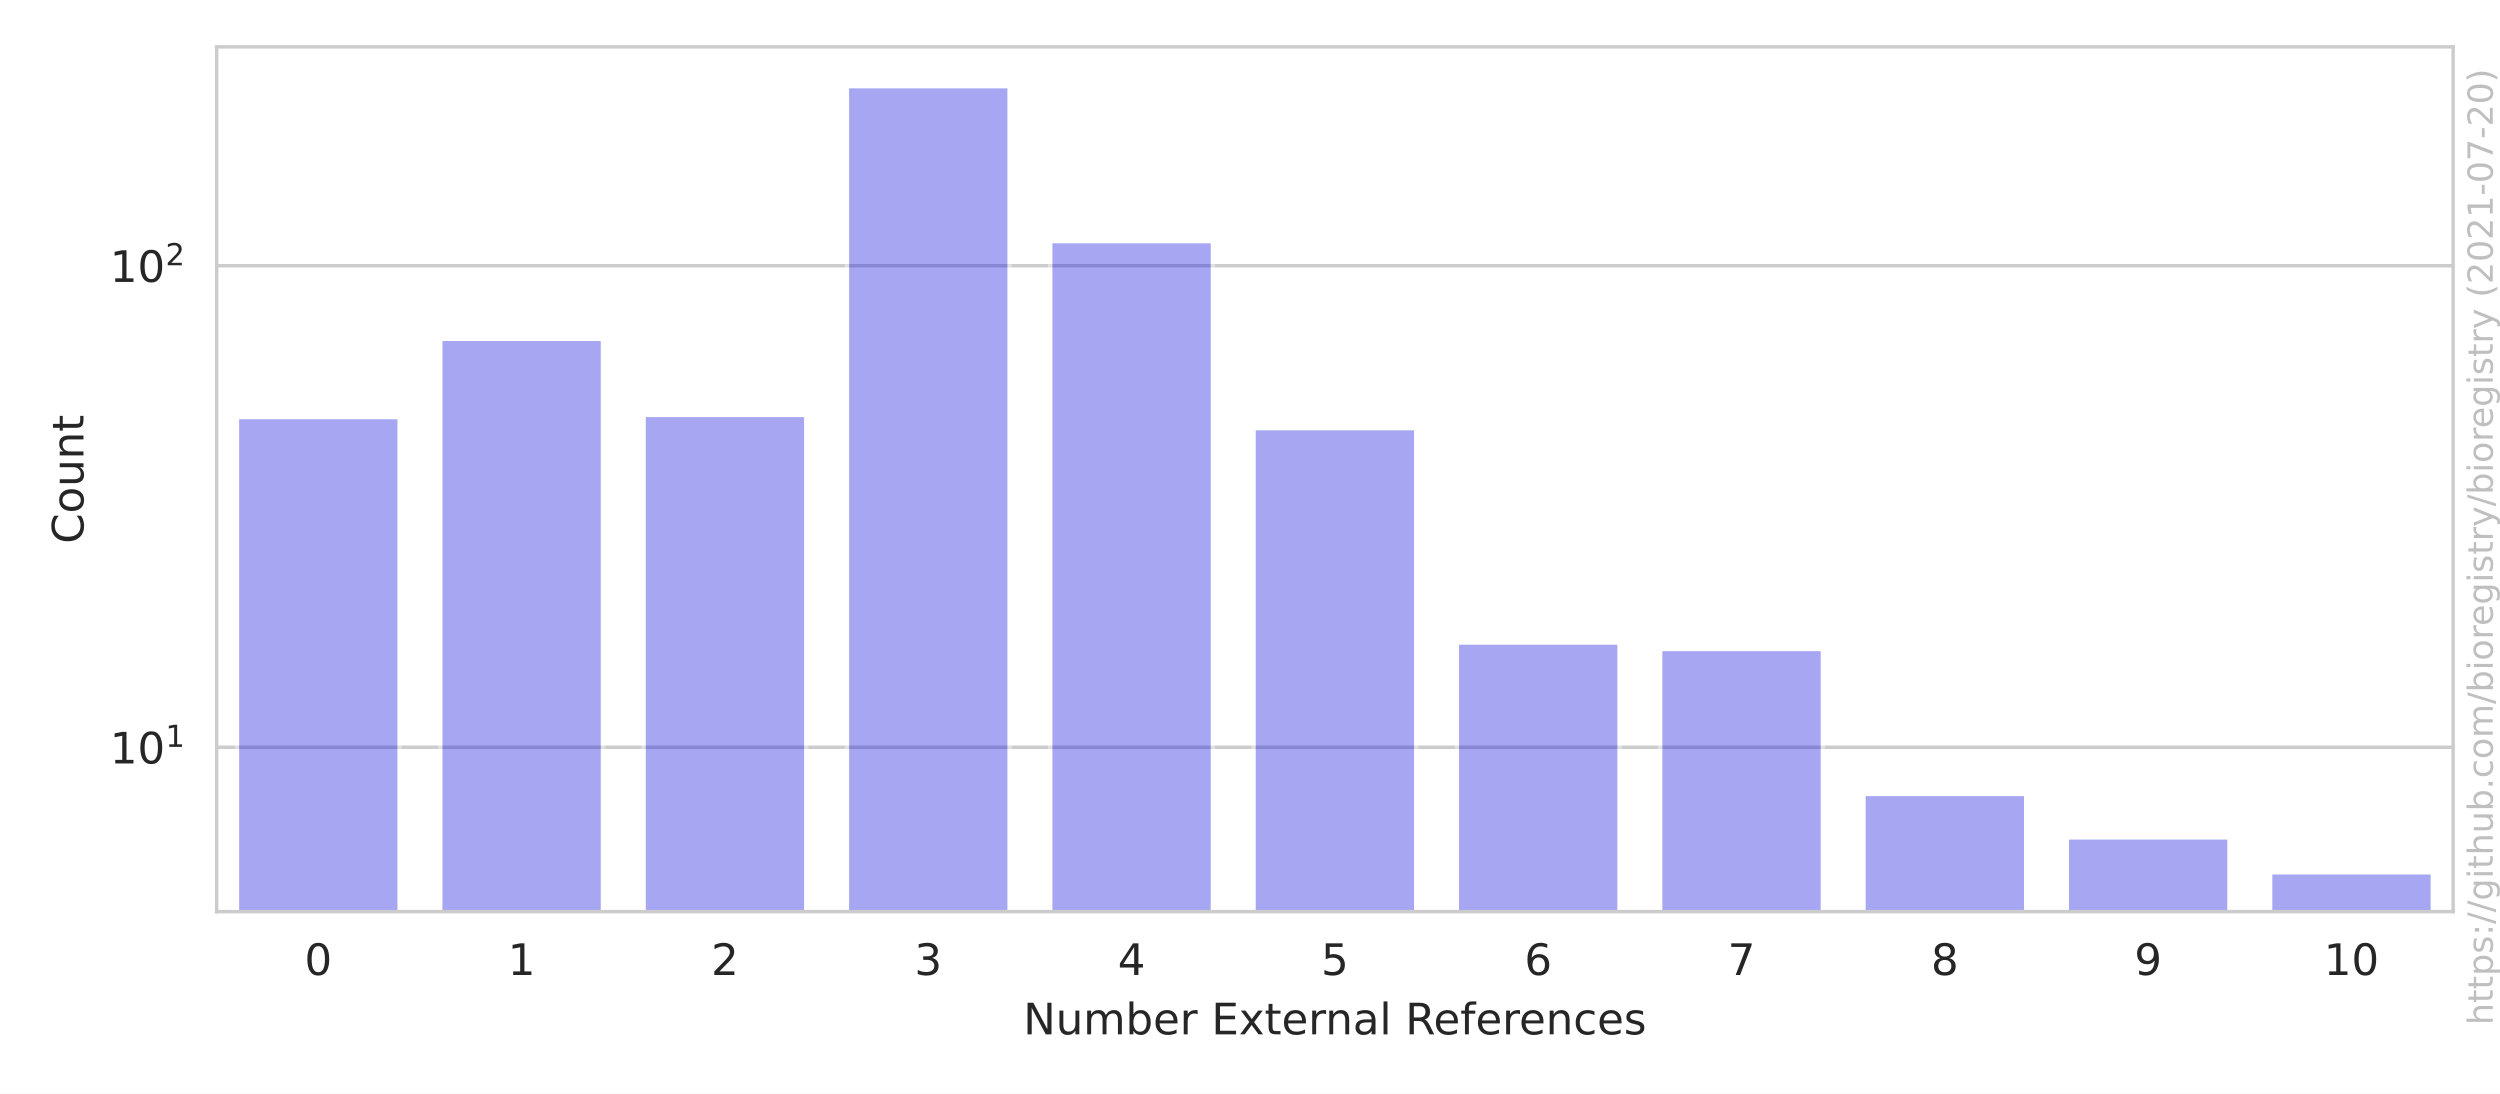
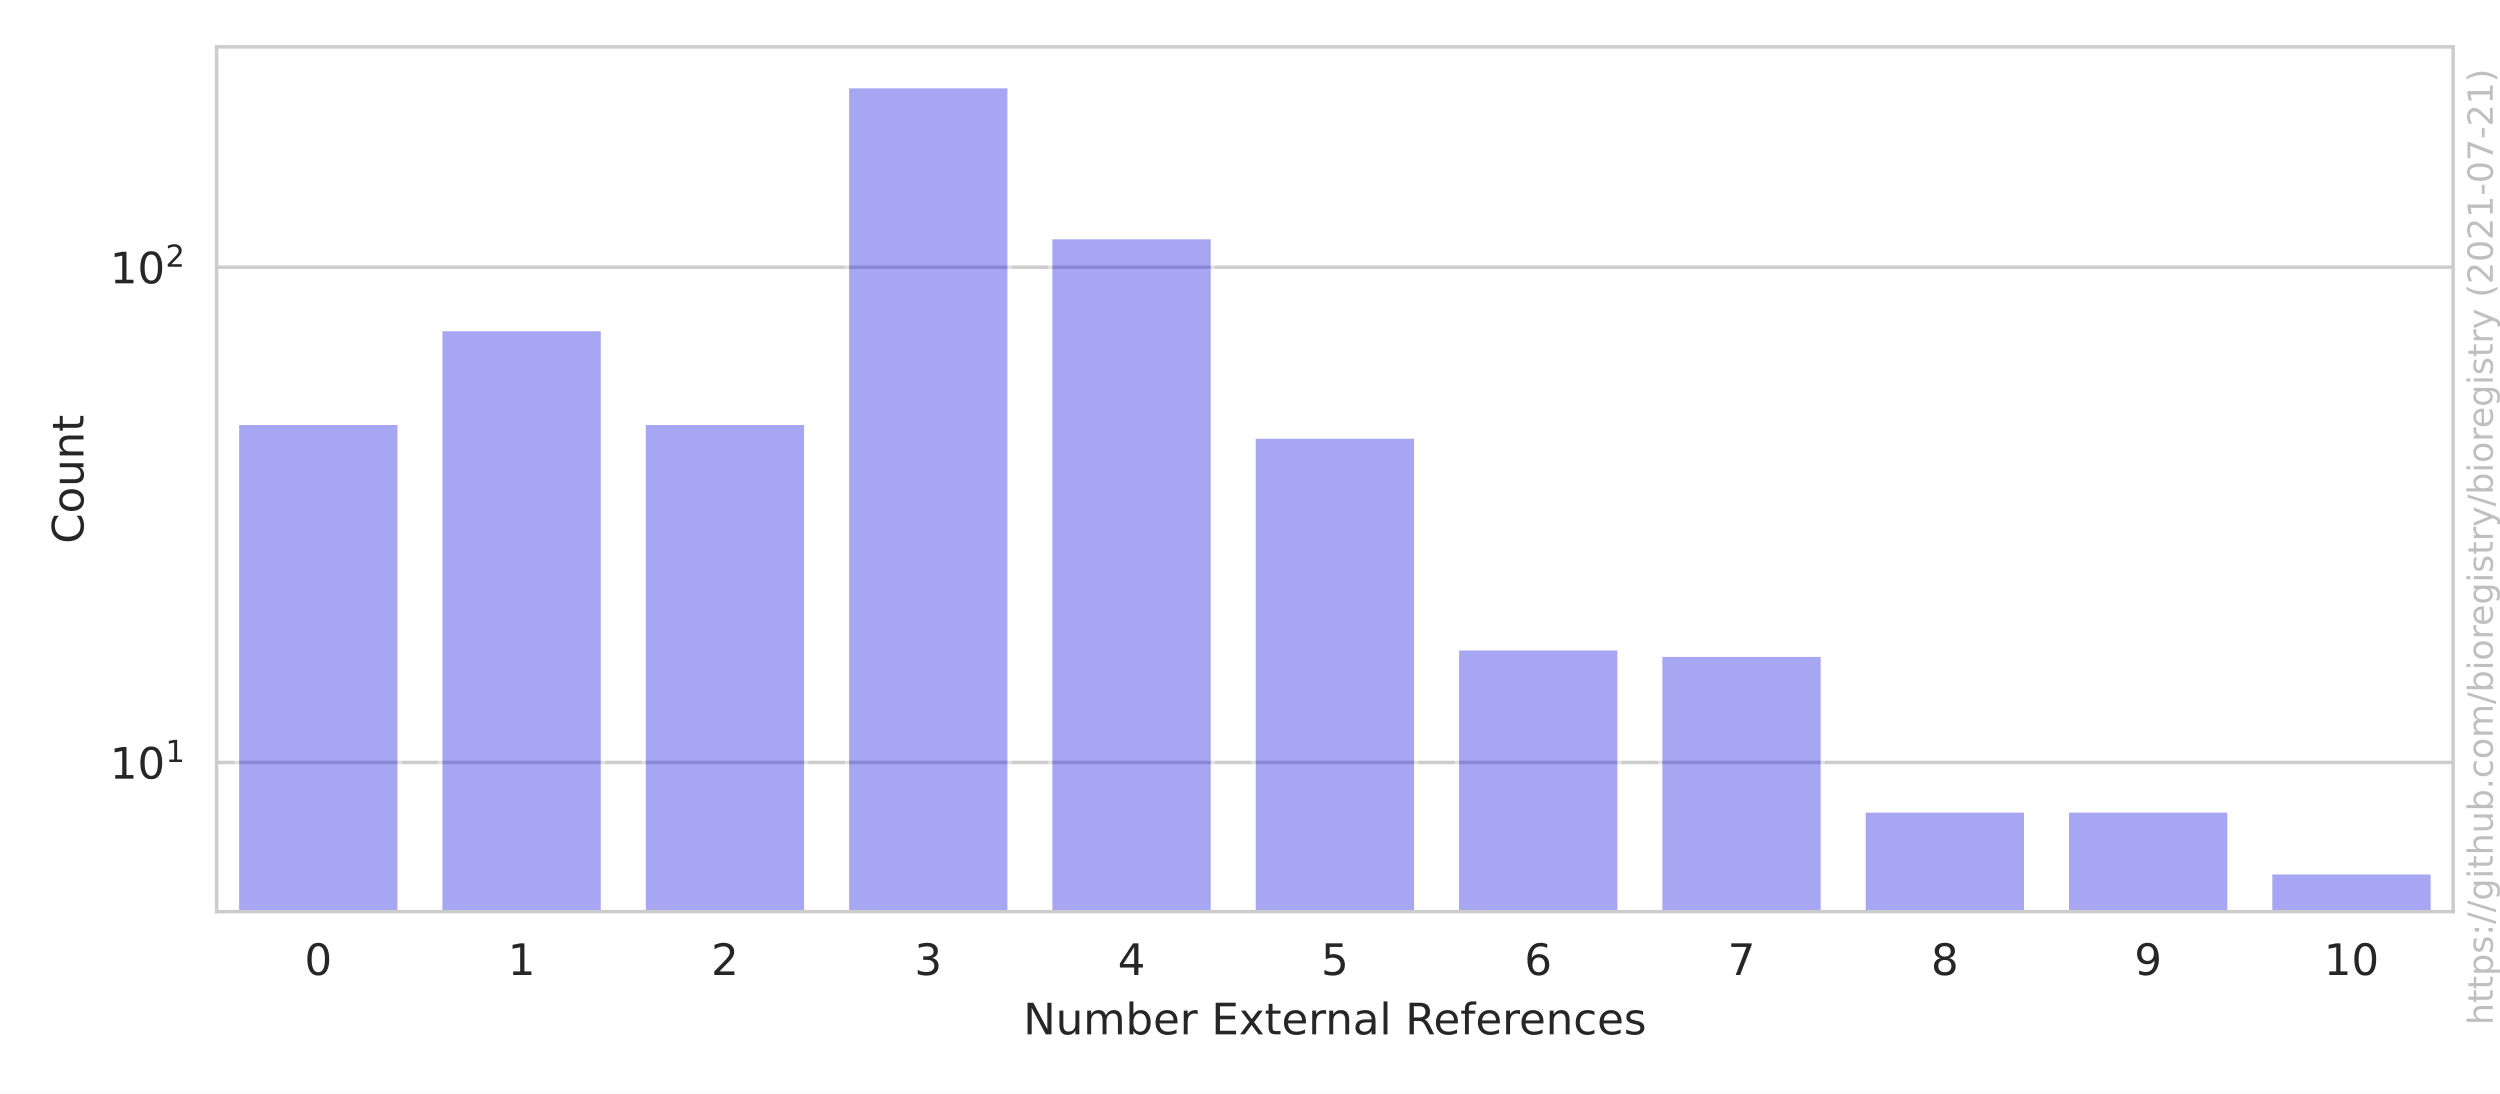
<svg xmlns="http://www.w3.org/2000/svg" xmlns:xlink="http://www.w3.org/1999/xlink" height="252pt" version="1.1" viewBox="0 0 576 252" width="576pt">
  <defs>
    <style type="text/css">*{stroke-linecap:butt;stroke-linejoin:round;}</style>
  </defs>
  <g id="figure_1">
    <g id="patch_1">
      <path d="M 0 252  L 576 252  L 576 0  L 0 0  z " style="fill:#ffffff;" />
    </g>
    <g id="axes_1">
      <g id="patch_2">
        <path d="M 49.913 210.04  L 565.2 210.04  L 565.2 10.8  L 49.913 10.8  z " style="fill:#ffffff;" />
      </g>
      <g id="matplotlib.axis_1">
        <g id="xtick_1">
          <g id="text_1">
            <g style="fill:#262626;" transform="translate(70.15359 224.6384)scale(0.1 -0.1)">
              <defs>
                <path d="M 2034 4250  Q 1547 4250 1301 3770  Q 1056 3291 1056 2328  Q 1056 1369 1301 889  Q 1547 409 2034 409  Q 2525 409 2770 889  Q 3016 1369 3016 2328  Q 3016 3291 2770 3770  Q 2525 4250 2034 4250  z M 2034 4750  Q 2819 4750 3233 4129  Q 3647 3509 3647 2328  Q 3647 1150 3233 529  Q 2819 -91 2034 -91  Q 1250 -91 836 529  Q 422 1150 422 2328  Q 422 3509 836 4129  Q 1250 4750 2034 4750  z " id="DejaVuSans-30" transform="scale(0.015625)" />
              </defs>
              <use xlink:href="#DejaVuSans-30" />
            </g>
          </g>
        </g>
        <g id="xtick_2">
          <g id="text_2">
            <g style="fill:#262626;" transform="translate(116.9979 224.6384)scale(0.1 -0.1)">
              <defs>
                <path d="M 794 531  L 1825 531  L 1825 4091  L 703 3866  L 703 4441  L 1819 4666  L 2450 4666  L 2450 531  L 3481 531  L 3481 0  L 794 0  L 794 531  z " id="DejaVuSans-31" transform="scale(0.015625)" />
              </defs>
              <use xlink:href="#DejaVuSans-31" />
            </g>
          </g>
        </g>
        <g id="xtick_3">
          <g id="text_3">
            <g style="fill:#262626;" transform="translate(163.8422 224.6384)scale(0.1 -0.1)">
              <defs>
                <path d="M 1228 531  L 3431 531  L 3431 0  L 469 0  L 469 531  Q 828 903 1448 1529  Q 2069 2156 2228 2338  Q 2531 2678 2651 2914  Q 2772 3150 2772 3378  Q 2772 3750 2511 3984  Q 2250 4219 1831 4219  Q 1534 4219 1204 4116  Q 875 4013 500 3803  L 500 4441  Q 881 4594 1212 4672  Q 1544 4750 1819 4750  Q 2544 4750 2975 4387  Q 3406 4025 3406 3419  Q 3406 3131 3298 2873  Q 3191 2616 2906 2266  Q 2828 2175 2409 1742  Q 1991 1309 1228 531  z " id="DejaVuSans-32" transform="scale(0.015625)" />
              </defs>
              <use xlink:href="#DejaVuSans-32" />
            </g>
          </g>
        </g>
        <g id="xtick_4">
          <g id="text_4">
            <g style="fill:#262626;" transform="translate(210.6865 224.6384)scale(0.1 -0.1)">
              <defs>
                <path d="M 2597 2516  Q 3050 2419 3304 2112  Q 3559 1806 3559 1356  Q 3559 666 3084 287  Q 2609 -91 1734 -91  Q 1441 -91 1130 -33  Q 819 25 488 141  L 488 750  Q 750 597 1062 519  Q 1375 441 1716 441  Q 2309 441 2620 675  Q 2931 909 2931 1356  Q 2931 1769 2642 2001  Q 2353 2234 1838 2234  L 1294 2234  L 1294 2753  L 1863 2753  Q 2328 2753 2575 2939  Q 2822 3125 2822 3475  Q 2822 3834 2567 4026  Q 2313 4219 1838 4219  Q 1578 4219 1281 4162  Q 984 4106 628 3988  L 628 4550  Q 988 4650 1302 4700  Q 1616 4750 1894 4750  Q 2613 4750 3031 4423  Q 3450 4097 3450 3541  Q 3450 3153 3228 2886  Q 3006 2619 2597 2516  z " id="DejaVuSans-33" transform="scale(0.015625)" />
              </defs>
              <use xlink:href="#DejaVuSans-33" />
            </g>
          </g>
        </g>
        <g id="xtick_5">
          <g id="text_5">
            <g style="fill:#262626;" transform="translate(257.5308 224.6384)scale(0.1 -0.1)">
              <defs>
                <path d="M 2419 4116  L 825 1625  L 2419 1625  L 2419 4116  z M 2253 4666  L 3047 4666  L 3047 1625  L 3713 1625  L 3713 1100  L 3047 1100  L 3047 0  L 2419 0  L 2419 1100  L 313 1100  L 313 1709  L 2253 4666  z " id="DejaVuSans-34" transform="scale(0.015625)" />
              </defs>
              <use xlink:href="#DejaVuSans-34" />
            </g>
          </g>
        </g>
        <g id="xtick_6">
          <g id="text_6">
            <g style="fill:#262626;" transform="translate(304.3751 224.6384)scale(0.1 -0.1)">
              <defs>
                <path d="M 691 4666  L 3169 4666  L 3169 4134  L 1269 4134  L 1269 2991  Q 1406 3038 1543 3061  Q 1681 3084 1819 3084  Q 2600 3084 3056 2656  Q 3513 2228 3513 1497  Q 3513 744 3044 326  Q 2575 -91 1722 -91  Q 1428 -91 1123 -41  Q 819 9 494 109  L 494 744  Q 775 591 1075 516  Q 1375 441 1709 441  Q 2250 441 2565 725  Q 2881 1009 2881 1497  Q 2881 1984 2565 2268  Q 2250 2553 1709 2553  Q 1456 2553 1204 2497  Q 953 2441 691 2322  L 691 4666  z " id="DejaVuSans-35" transform="scale(0.015625)" />
              </defs>
              <use xlink:href="#DejaVuSans-35" />
            </g>
          </g>
        </g>
        <g id="xtick_7">
          <g id="text_7">
            <g style="fill:#262626;" transform="translate(351.2194 224.6384)scale(0.1 -0.1)">
              <defs>
                <path d="M 2113 2584  Q 1688 2584 1439 2293  Q 1191 2003 1191 1497  Q 1191 994 1439 701  Q 1688 409 2113 409  Q 2538 409 2786 701  Q 3034 994 3034 1497  Q 3034 2003 2786 2293  Q 2538 2584 2113 2584  z M 3366 4563  L 3366 3988  Q 3128 4100 2886 4159  Q 2644 4219 2406 4219  Q 1781 4219 1451 3797  Q 1122 3375 1075 2522  Q 1259 2794 1537 2939  Q 1816 3084 2150 3084  Q 2853 3084 3261 2657  Q 3669 2231 3669 1497  Q 3669 778 3244 343  Q 2819 -91 2113 -91  Q 1303 -91 875 529  Q 447 1150 447 2328  Q 447 3434 972 4092  Q 1497 4750 2381 4750  Q 2619 4750 2861 4703  Q 3103 4656 3366 4563  z " id="DejaVuSans-36" transform="scale(0.015625)" />
              </defs>
              <use xlink:href="#DejaVuSans-36" />
            </g>
          </g>
        </g>
        <g id="xtick_8">
          <g id="text_8">
            <g style="fill:#262626;" transform="translate(398.0637 224.6384)scale(0.1 -0.1)">
              <defs>
                <path d="M 525 4666  L 3525 4666  L 3525 4397  L 1831 0  L 1172 0  L 2766 4134  L 525 4134  L 525 4666  z " id="DejaVuSans-37" transform="scale(0.015625)" />
              </defs>
              <use xlink:href="#DejaVuSans-37" />
            </g>
          </g>
        </g>
        <g id="xtick_9">
          <g id="text_9">
            <g style="fill:#262626;" transform="translate(444.908 224.6384)scale(0.1 -0.1)">
              <defs>
                <path d="M 2034 2216  Q 1584 2216 1326 1975  Q 1069 1734 1069 1313  Q 1069 891 1326 650  Q 1584 409 2034 409  Q 2484 409 2743 651  Q 3003 894 3003 1313  Q 3003 1734 2745 1975  Q 2488 2216 2034 2216  z M 1403 2484  Q 997 2584 770 2862  Q 544 3141 544 3541  Q 544 4100 942 4425  Q 1341 4750 2034 4750  Q 2731 4750 3128 4425  Q 3525 4100 3525 3541  Q 3525 3141 3298 2862  Q 3072 2584 2669 2484  Q 3125 2378 3379 2068  Q 3634 1759 3634 1313  Q 3634 634 3220 271  Q 2806 -91 2034 -91  Q 1263 -91 848 271  Q 434 634 434 1313  Q 434 1759 690 2068  Q 947 2378 1403 2484  z M 1172 3481  Q 1172 3119 1398 2916  Q 1625 2713 2034 2713  Q 2441 2713 2670 2916  Q 2900 3119 2900 3481  Q 2900 3844 2670 4047  Q 2441 4250 2034 4250  Q 1625 4250 1398 4047  Q 1172 3844 1172 3481  z " id="DejaVuSans-38" transform="scale(0.015625)" />
              </defs>
              <use xlink:href="#DejaVuSans-38" />
            </g>
          </g>
        </g>
        <g id="xtick_10">
          <g id="text_10">
            <g style="fill:#262626;" transform="translate(491.7523 224.6384)scale(0.1 -0.1)">
              <defs>
                <path d="M 703 97  L 703 672  Q 941 559 1184 500  Q 1428 441 1663 441  Q 2288 441 2617 861  Q 2947 1281 2994 2138  Q 2813 1869 2534 1725  Q 2256 1581 1919 1581  Q 1219 1581 811 2004  Q 403 2428 403 3163  Q 403 3881 828 4315  Q 1253 4750 1959 4750  Q 2769 4750 3195 4129  Q 3622 3509 3622 2328  Q 3622 1225 3098 567  Q 2575 -91 1691 -91  Q 1453 -91 1209 -44  Q 966 3 703 97  z M 1959 2075  Q 2384 2075 2632 2365  Q 2881 2656 2881 3163  Q 2881 3666 2632 3958  Q 2384 4250 1959 4250  Q 1534 4250 1286 3958  Q 1038 3666 1038 3163  Q 1038 2656 1286 2365  Q 1534 2075 1959 2075  z " id="DejaVuSans-39" transform="scale(0.015625)" />
              </defs>
              <use xlink:href="#DejaVuSans-39" />
            </g>
          </g>
        </g>
        <g id="xtick_11">
          <g id="text_11">
            <g style="fill:#262626;" transform="translate(535.4153 224.6384)scale(0.1 -0.1)">
              <use xlink:href="#DejaVuSans-31" />
              <use x="63.623" xlink:href="#DejaVuSans-30" />
            </g>
          </g>
        </g>
        <g id="text_12">
          <g style="fill:#262626;" transform="translate(235.7657 238.3166)scale(0.1 -0.1)">
            <defs>
              <path d="M 628 4666  L 1478 4666  L 3547 763  L 3547 4666  L 4159 4666  L 4159 0  L 3309 0  L 1241 3903  L 1241 0  L 628 0  L 628 4666  z " id="DejaVuSans-4e" transform="scale(0.015625)" />
              <path d="M 544 1381  L 544 3500  L 1119 3500  L 1119 1403  Q 1119 906 1312 657  Q 1506 409 1894 409  Q 2359 409 2629 706  Q 2900 1003 2900 1516  L 2900 3500  L 3475 3500  L 3475 0  L 2900 0  L 2900 538  Q 2691 219 2414 64  Q 2138 -91 1772 -91  Q 1169 -91 856 284  Q 544 659 544 1381  z M 1991 3584  L 1991 3584  z " id="DejaVuSans-75" transform="scale(0.015625)" />
              <path d="M 3328 2828  Q 3544 3216 3844 3400  Q 4144 3584 4550 3584  Q 5097 3584 5394 3201  Q 5691 2819 5691 2113  L 5691 0  L 5113 0  L 5113 2094  Q 5113 2597 4934 2840  Q 4756 3084 4391 3084  Q 3944 3084 3684 2787  Q 3425 2491 3425 1978  L 3425 0  L 2847 0  L 2847 2094  Q 2847 2600 2669 2842  Q 2491 3084 2119 3084  Q 1678 3084 1418 2786  Q 1159 2488 1159 1978  L 1159 0  L 581 0  L 581 3500  L 1159 3500  L 1159 2956  Q 1356 3278 1631 3431  Q 1906 3584 2284 3584  Q 2666 3584 2933 3390  Q 3200 3197 3328 2828  z " id="DejaVuSans-6d" transform="scale(0.015625)" />
              <path d="M 3116 1747  Q 3116 2381 2855 2742  Q 2594 3103 2138 3103  Q 1681 3103 1420 2742  Q 1159 2381 1159 1747  Q 1159 1113 1420 752  Q 1681 391 2138 391  Q 2594 391 2855 752  Q 3116 1113 3116 1747  z M 1159 2969  Q 1341 3281 1617 3432  Q 1894 3584 2278 3584  Q 2916 3584 3314 3078  Q 3713 2572 3713 1747  Q 3713 922 3314 415  Q 2916 -91 2278 -91  Q 1894 -91 1617 61  Q 1341 213 1159 525  L 1159 0  L 581 0  L 581 4863  L 1159 4863  L 1159 2969  z " id="DejaVuSans-62" transform="scale(0.015625)" />
              <path d="M 3597 1894  L 3597 1613  L 953 1613  Q 991 1019 1311 708  Q 1631 397 2203 397  Q 2534 397 2845 478  Q 3156 559 3463 722  L 3463 178  Q 3153 47 2828 -22  Q 2503 -91 2169 -91  Q 1331 -91 842 396  Q 353 884 353 1716  Q 353 2575 817 3079  Q 1281 3584 2069 3584  Q 2775 3584 3186 3129  Q 3597 2675 3597 1894  z M 3022 2063  Q 3016 2534 2758 2815  Q 2500 3097 2075 3097  Q 1594 3097 1305 2825  Q 1016 2553 972 2059  L 3022 2063  z " id="DejaVuSans-65" transform="scale(0.015625)" />
              <path d="M 2631 2963  Q 2534 3019 2420 3045  Q 2306 3072 2169 3072  Q 1681 3072 1420 2755  Q 1159 2438 1159 1844  L 1159 0  L 581 0  L 581 3500  L 1159 3500  L 1159 2956  Q 1341 3275 1631 3429  Q 1922 3584 2338 3584  Q 2397 3584 2469 3576  Q 2541 3569 2628 3553  L 2631 2963  z " id="DejaVuSans-72" transform="scale(0.015625)" />
              <path id="DejaVuSans-20" transform="scale(0.015625)" />
              <path d="M 628 4666  L 3578 4666  L 3578 4134  L 1259 4134  L 1259 2753  L 3481 2753  L 3481 2222  L 1259 2222  L 1259 531  L 3634 531  L 3634 0  L 628 0  L 628 4666  z " id="DejaVuSans-45" transform="scale(0.015625)" />
              <path d="M 3513 3500  L 2247 1797  L 3578 0  L 2900 0  L 1881 1375  L 863 0  L 184 0  L 1544 1831  L 300 3500  L 978 3500  L 1906 2253  L 2834 3500  L 3513 3500  z " id="DejaVuSans-78" transform="scale(0.015625)" />
              <path d="M 1172 4494  L 1172 3500  L 2356 3500  L 2356 3053  L 1172 3053  L 1172 1153  Q 1172 725 1289 603  Q 1406 481 1766 481  L 2356 481  L 2356 0  L 1766 0  Q 1100 0 847 248  Q 594 497 594 1153  L 594 3053  L 172 3053  L 172 3500  L 594 3500  L 594 4494  L 1172 4494  z " id="DejaVuSans-74" transform="scale(0.015625)" />
              <path d="M 3513 2113  L 3513 0  L 2938 0  L 2938 2094  Q 2938 2591 2744 2837  Q 2550 3084 2163 3084  Q 1697 3084 1428 2787  Q 1159 2491 1159 1978  L 1159 0  L 581 0  L 581 3500  L 1159 3500  L 1159 2956  Q 1366 3272 1645 3428  Q 1925 3584 2291 3584  Q 2894 3584 3203 3211  Q 3513 2838 3513 2113  z " id="DejaVuSans-6e" transform="scale(0.015625)" />
              <path d="M 2194 1759  Q 1497 1759 1228 1600  Q 959 1441 959 1056  Q 959 750 1161 570  Q 1363 391 1709 391  Q 2188 391 2477 730  Q 2766 1069 2766 1631  L 2766 1759  L 2194 1759  z M 3341 1997  L 3341 0  L 2766 0  L 2766 531  Q 2569 213 2275 61  Q 1981 -91 1556 -91  Q 1019 -91 701 211  Q 384 513 384 1019  Q 384 1609 779 1909  Q 1175 2209 1959 2209  L 2766 2209  L 2766 2266  Q 2766 2663 2505 2880  Q 2244 3097 1772 3097  Q 1472 3097 1187 3025  Q 903 2953 641 2809  L 641 3341  Q 956 3463 1253 3523  Q 1550 3584 1831 3584  Q 2591 3584 2966 3190  Q 3341 2797 3341 1997  z " id="DejaVuSans-61" transform="scale(0.015625)" />
              <path d="M 603 4863  L 1178 4863  L 1178 0  L 603 0  L 603 4863  z " id="DejaVuSans-6c" transform="scale(0.015625)" />
              <path d="M 2841 2188  Q 3044 2119 3236 1894  Q 3428 1669 3622 1275  L 4263 0  L 3584 0  L 2988 1197  Q 2756 1666 2539 1819  Q 2322 1972 1947 1972  L 1259 1972  L 1259 0  L 628 0  L 628 4666  L 2053 4666  Q 2853 4666 3247 4331  Q 3641 3997 3641 3322  Q 3641 2881 3436 2590  Q 3231 2300 2841 2188  z M 1259 4147  L 1259 2491  L 2053 2491  Q 2509 2491 2742 2702  Q 2975 2913 2975 3322  Q 2975 3731 2742 3939  Q 2509 4147 2053 4147  L 1259 4147  z " id="DejaVuSans-52" transform="scale(0.015625)" />
              <path d="M 2375 4863  L 2375 4384  L 1825 4384  Q 1516 4384 1395 4259  Q 1275 4134 1275 3809  L 1275 3500  L 2222 3500  L 2222 3053  L 1275 3053  L 1275 0  L 697 0  L 697 3053  L 147 3053  L 147 3500  L 697 3500  L 697 3744  Q 697 4328 969 4595  Q 1241 4863 1831 4863  L 2375 4863  z " id="DejaVuSans-66" transform="scale(0.015625)" />
              <path d="M 3122 3366  L 3122 2828  Q 2878 2963 2633 3030  Q 2388 3097 2138 3097  Q 1578 3097 1268 2742  Q 959 2388 959 1747  Q 959 1106 1268 751  Q 1578 397 2138 397  Q 2388 397 2633 464  Q 2878 531 3122 666  L 3122 134  Q 2881 22 2623 -34  Q 2366 -91 2075 -91  Q 1284 -91 818 406  Q 353 903 353 1747  Q 353 2603 823 3093  Q 1294 3584 2113 3584  Q 2378 3584 2631 3529  Q 2884 3475 3122 3366  z " id="DejaVuSans-63" transform="scale(0.015625)" />
              <path d="M 2834 3397  L 2834 2853  Q 2591 2978 2328 3040  Q 2066 3103 1784 3103  Q 1356 3103 1142 2972  Q 928 2841 928 2578  Q 928 2378 1081 2264  Q 1234 2150 1697 2047  L 1894 2003  Q 2506 1872 2764 1633  Q 3022 1394 3022 966  Q 3022 478 2636 193  Q 2250 -91 1575 -91  Q 1294 -91 989 -36  Q 684 19 347 128  L 347 722  Q 666 556 975 473  Q 1284 391 1588 391  Q 1994 391 2212 530  Q 2431 669 2431 922  Q 2431 1156 2273 1281  Q 2116 1406 1581 1522  L 1381 1569  Q 847 1681 609 1914  Q 372 2147 372 2553  Q 372 3047 722 3315  Q 1072 3584 1716 3584  Q 2034 3584 2315 3537  Q 2597 3491 2834 3397  z " id="DejaVuSans-73" transform="scale(0.015625)" />
            </defs>
            <use xlink:href="#DejaVuSans-4e" />
            <use x="74.805" xlink:href="#DejaVuSans-75" />
            <use x="138.184" xlink:href="#DejaVuSans-6d" />
            <use x="235.596" xlink:href="#DejaVuSans-62" />
            <use x="299.072" xlink:href="#DejaVuSans-65" />
            <use x="360.596" xlink:href="#DejaVuSans-72" />
            <use x="401.709" xlink:href="#DejaVuSans-20" />
            <use x="433.496" xlink:href="#DejaVuSans-45" />
            <use x="496.68" xlink:href="#DejaVuSans-78" />
            <use x="555.859" xlink:href="#DejaVuSans-74" />
            <use x="595.068" xlink:href="#DejaVuSans-65" />
            <use x="656.592" xlink:href="#DejaVuSans-72" />
            <use x="695.955" xlink:href="#DejaVuSans-6e" />
            <use x="759.334" xlink:href="#DejaVuSans-61" />
            <use x="820.613" xlink:href="#DejaVuSans-6c" />
            <use x="848.396" xlink:href="#DejaVuSans-20" />
            <use x="880.184" xlink:href="#DejaVuSans-52" />
            <use x="945.166" xlink:href="#DejaVuSans-65" />
            <use x="1006.689" xlink:href="#DejaVuSans-66" />
            <use x="1041.895" xlink:href="#DejaVuSans-65" />
            <use x="1103.418" xlink:href="#DejaVuSans-72" />
            <use x="1142.281" xlink:href="#DejaVuSans-65" />
            <use x="1203.805" xlink:href="#DejaVuSans-6e" />
            <use x="1267.184" xlink:href="#DejaVuSans-63" />
            <use x="1322.164" xlink:href="#DejaVuSans-65" />
            <use x="1383.688" xlink:href="#DejaVuSans-73" />
          </g>
        </g>
      </g>
      <g id="matplotlib.axis_2">
        <g id="ytick_1">
          <g id="line2d_1">
-             <path clip-path="url(#p1737fb0132)" d="M 49.913 172.178  L 565.2 172.178  " style="fill:none;stroke:#cccccc;stroke-linecap:round;stroke-width:0.8;" />
+             <path clip-path="url(#p1737fb0132)" d="M 49.913 175.669  L 565.2 175.669  " style="fill:none;stroke:#cccccc;stroke-linecap:round;stroke-width:0.8;" />
          </g>
          <g id="text_13">
-             <g style="fill:#262626;" transform="translate(25.31268 175.9767)scale(0.1 -0.1)">
+             <g style="fill:#262626;" transform="translate(25.31268 179.4682)scale(0.1 -0.1)">
              <use transform="translate(0 0.684375)" xlink:href="#DejaVuSans-31" />
              <use transform="translate(63.62305 0.684375)" xlink:href="#DejaVuSans-30" />
              <use transform="translate(128.2031 38.96563)scale(0.7)" xlink:href="#DejaVuSans-31" />
            </g>
          </g>
        </g>
        <g id="ytick_2">
          <g id="line2d_2">
-             <path clip-path="url(#p1737fb0132)" d="M 49.913 61.23  L 565.2 61.23  " style="fill:none;stroke:#cccccc;stroke-linecap:round;stroke-width:0.8;" />
+             <path clip-path="url(#p1737fb0132)" d="M 49.913 61.561  L 565.2 61.561  " style="fill:none;stroke:#cccccc;stroke-linecap:round;stroke-width:0.8;" />
          </g>
          <g id="text_14">
-             <g style="fill:#262626;" transform="translate(25.31268 65.02924)scale(0.1 -0.1)">
+             <g style="fill:#262626;" transform="translate(25.31268 65.36056)scale(0.1 -0.1)">
              <use transform="translate(0 0.765625)" xlink:href="#DejaVuSans-31" />
              <use transform="translate(63.62305 0.765625)" xlink:href="#DejaVuSans-30" />
              <use transform="translate(128.2031 39.04688)scale(0.7)" xlink:href="#DejaVuSans-32" />
            </g>
          </g>
        </g>
        <g id="ytick_3" />
        <g id="ytick_4" />
        <g id="ytick_5" />
        <g id="ytick_6" />
        <g id="ytick_7" />
        <g id="ytick_8" />
        <g id="ytick_9" />
        <g id="ytick_10" />
        <g id="ytick_11" />
        <g id="ytick_12" />
        <g id="ytick_13" />
        <g id="ytick_14" />
        <g id="ytick_15" />
        <g id="ytick_16" />
        <g id="text_15">
          <g style="fill:#262626;" transform="translate(19.233 125.2684)rotate(-90)scale(0.1 -0.1)">
            <defs>
              <path d="M 4122 4306  L 4122 3641  Q 3803 3938 3442 4084  Q 3081 4231 2675 4231  Q 1875 4231 1450 3742  Q 1025 3253 1025 2328  Q 1025 1406 1450 917  Q 1875 428 2675 428  Q 3081 428 3442 575  Q 3803 722 4122 1019  L 4122 359  Q 3791 134 3420 21  Q 3050 -91 2638 -91  Q 1578 -91 968 557  Q 359 1206 359 2328  Q 359 3453 968 4101  Q 1578 4750 2638 4750  Q 3056 4750 3426 4639  Q 3797 4528 4122 4306  z " id="DejaVuSans-43" transform="scale(0.015625)" />
              <path d="M 1959 3097  Q 1497 3097 1228 2736  Q 959 2375 959 1747  Q 959 1119 1226 758  Q 1494 397 1959 397  Q 2419 397 2687 759  Q 2956 1122 2956 1747  Q 2956 2369 2687 2733  Q 2419 3097 1959 3097  z M 1959 3584  Q 2709 3584 3137 3096  Q 3566 2609 3566 1747  Q 3566 888 3137 398  Q 2709 -91 1959 -91  Q 1206 -91 779 398  Q 353 888 353 1747  Q 353 2609 779 3096  Q 1206 3584 1959 3584  z " id="DejaVuSans-6f" transform="scale(0.015625)" />
            </defs>
            <use xlink:href="#DejaVuSans-43" />
            <use x="69.824" xlink:href="#DejaVuSans-6f" />
            <use x="131.006" xlink:href="#DejaVuSans-75" />
            <use x="194.385" xlink:href="#DejaVuSans-6e" />
            <use x="257.764" xlink:href="#DejaVuSans-74" />
          </g>
        </g>
      </g>
      <g id="patch_3">
-         <path clip-path="url(#p1737fb0132)" d="M 54.597 111230.63  L 92.073 111230.63  L 92.073 96.096  L 54.597 96.096  z " style="fill:#2020df;opacity:0.4;stroke:#ffffff;stroke-linejoin:miter;" />
+         <path clip-path="url(#p1737fb0132)" d="M 54.597 114397.432  L 92.073 114397.432  L 92.073 97.421  L 54.597 97.421  z " style="fill:#2020df;opacity:0.4;stroke:#ffffff;stroke-linejoin:miter;" />
      </g>
      <g id="patch_4">
-         <path clip-path="url(#p1737fb0132)" d="M 101.441 111230.63  L 138.917 111230.63  L 138.917 78.073  L 101.441 78.073  z " style="fill:#2020df;opacity:0.4;stroke:#ffffff;stroke-linejoin:miter;" />
+         <path clip-path="url(#p1737fb0132)" d="M 101.441 114397.432  L 138.917 114397.432  L 138.917 75.818  L 101.441 75.818  z " style="fill:#2020df;opacity:0.4;stroke:#ffffff;stroke-linejoin:miter;" />
      </g>
      <g id="patch_5">
-         <path clip-path="url(#p1737fb0132)" d="M 148.286 111230.63  L 185.761 111230.63  L 185.761 95.602  L 148.286 95.602  z " style="fill:#2020df;opacity:0.4;stroke:#ffffff;stroke-linejoin:miter;" />
+         <path clip-path="url(#p1737fb0132)" d="M 148.286 114397.432  L 185.761 114397.432  L 185.761 97.421  L 148.286 97.421  z " style="fill:#2020df;opacity:0.4;stroke:#ffffff;stroke-linejoin:miter;" />
      </g>
      <g id="patch_6">
-         <path clip-path="url(#p1737fb0132)" d="M 195.13 111230.63  L 232.605 111230.63  L 232.605 19.856  L 195.13 19.856  z " style="fill:#2020df;opacity:0.4;stroke:#ffffff;stroke-linejoin:miter;" />
+         <path clip-path="url(#p1737fb0132)" d="M 195.13 114397.432  L 232.605 114397.432  L 232.605 19.856  L 195.13 19.856  z " style="fill:#2020df;opacity:0.4;stroke:#ffffff;stroke-linejoin:miter;" />
      </g>
      <g id="patch_7">
-         <path clip-path="url(#p1737fb0132)" d="M 241.974 111230.63  L 279.45 111230.63  L 279.45 55.555  L 241.974 55.555  z " style="fill:#2020df;opacity:0.4;stroke:#ffffff;stroke-linejoin:miter;" />
+         <path clip-path="url(#p1737fb0132)" d="M 241.974 114397.432  L 279.45 114397.432  L 279.45 54.635  L 241.974 54.635  z " style="fill:#2020df;opacity:0.4;stroke:#ffffff;stroke-linejoin:miter;" />
      </g>
      <g id="patch_8">
-         <path clip-path="url(#p1737fb0132)" d="M 288.819 111230.63  L 326.294 111230.63  L 326.294 98.646  L 288.819 98.646  z " style="fill:#2020df;opacity:0.4;stroke:#ffffff;stroke-linejoin:miter;" />
+         <path clip-path="url(#p1737fb0132)" d="M 288.819 114397.432  L 326.294 114397.432  L 326.294 100.585  L 288.819 100.585  z " style="fill:#2020df;opacity:0.4;stroke:#ffffff;stroke-linejoin:miter;" />
      </g>
      <g id="patch_9">
-         <path clip-path="url(#p1737fb0132)" d="M 335.663 111230.63  L 373.138 111230.63  L 373.138 148.048  L 335.663 148.048  z " style="fill:#2020df;opacity:0.4;stroke:#ffffff;stroke-linejoin:miter;" />
+         <path clip-path="url(#p1737fb0132)" d="M 335.663 114397.432  L 373.138 114397.432  L 373.138 149.373  L 335.663 149.373  z " style="fill:#2020df;opacity:0.4;stroke:#ffffff;stroke-linejoin:miter;" />
      </g>
      <g id="patch_10">
-         <path clip-path="url(#p1737fb0132)" d="M 382.507 111230.63  L 419.983 111230.63  L 419.983 149.531  L 382.507 149.531  z " style="fill:#2020df;opacity:0.4;stroke:#ffffff;stroke-linejoin:miter;" />
+         <path clip-path="url(#p1737fb0132)" d="M 382.507 114397.432  L 419.983 114397.432  L 419.983 150.852  L 382.507 150.852  z " style="fill:#2020df;opacity:0.4;stroke:#ffffff;stroke-linejoin:miter;" />
      </g>
      <g id="patch_11">
-         <path clip-path="url(#p1737fb0132)" d="M 429.352 111230.63  L 466.827 111230.63  L 466.827 182.929  L 429.352 182.929  z " style="fill:#2020df;opacity:0.4;stroke:#ffffff;stroke-linejoin:miter;" />
+         <path clip-path="url(#p1737fb0132)" d="M 429.352 114397.432  L 466.827 114397.432  L 466.827 186.727  L 429.352 186.727  z " style="fill:#2020df;opacity:0.4;stroke:#ffffff;stroke-linejoin:miter;" />
      </g>
      <g id="patch_12">
-         <path clip-path="url(#p1737fb0132)" d="M 476.196 111230.63  L 513.671 111230.63  L 513.671 192.934  L 476.196 192.934  z " style="fill:#2020df;opacity:0.4;stroke:#ffffff;stroke-linejoin:miter;" />
+         <path clip-path="url(#p1737fb0132)" d="M 476.196 114397.432  L 513.671 114397.432  L 513.671 186.727  L 476.196 186.727  z " style="fill:#2020df;opacity:0.4;stroke:#ffffff;stroke-linejoin:miter;" />
      </g>
      <g id="patch_13">
-         <path clip-path="url(#p1737fb0132)" d="M 523.04 111230.63  L 560.516 111230.63  L 560.516 200.984  L 523.04 200.984  z " style="fill:#2020df;opacity:0.4;stroke:#ffffff;stroke-linejoin:miter;" />
+         <path clip-path="url(#p1737fb0132)" d="M 523.04 114397.432  L 560.516 114397.432  L 560.516 200.984  L 523.04 200.984  z " style="fill:#2020df;opacity:0.4;stroke:#ffffff;stroke-linejoin:miter;" />
      </g>
      <g id="patch_14">
        <path d="M 49.913 210.04  L 49.913 10.8  " style="fill:none;stroke:#cccccc;stroke-linecap:square;stroke-linejoin:miter;stroke-width:0.8;" />
      </g>
      <g id="patch_15">
        <path d="M 565.2 210.04  L 565.2 10.8  " style="fill:none;stroke:#cccccc;stroke-linecap:square;stroke-linejoin:miter;stroke-width:0.8;" />
      </g>
      <g id="patch_16">
        <path d="M 49.913 210.04  L 565.2 210.04  " style="fill:none;stroke:#cccccc;stroke-linecap:square;stroke-linejoin:miter;stroke-width:0.8;" />
      </g>
      <g id="patch_17">
        <path d="M 49.913 10.8  L 565.2 10.8  " style="fill:none;stroke:#cccccc;stroke-linecap:square;stroke-linejoin:miter;stroke-width:0.8;" />
      </g>
    </g>
    <g id="text_16">
      <g style="fill:#808080;opacity:0.5;" transform="translate(574.3362 236.1694)rotate(-90)scale(0.08 -0.08)">
        <defs>
          <path d="M 3513 2113  L 3513 0  L 2938 0  L 2938 2094  Q 2938 2591 2744 2837  Q 2550 3084 2163 3084  Q 1697 3084 1428 2787  Q 1159 2491 1159 1978  L 1159 0  L 581 0  L 581 4863  L 1159 4863  L 1159 2956  Q 1366 3272 1645 3428  Q 1925 3584 2291 3584  Q 2894 3584 3203 3211  Q 3513 2838 3513 2113  z " id="DejaVuSans-68" transform="scale(0.015625)" />
          <path d="M 1159 525  L 1159 -1331  L 581 -1331  L 581 3500  L 1159 3500  L 1159 2969  Q 1341 3281 1617 3432  Q 1894 3584 2278 3584  Q 2916 3584 3314 3078  Q 3713 2572 3713 1747  Q 3713 922 3314 415  Q 2916 -91 2278 -91  Q 1894 -91 1617 61  Q 1341 213 1159 525  z M 3116 1747  Q 3116 2381 2855 2742  Q 2594 3103 2138 3103  Q 1681 3103 1420 2742  Q 1159 2381 1159 1747  Q 1159 1113 1420 752  Q 1681 391 2138 391  Q 2594 391 2855 752  Q 3116 1113 3116 1747  z " id="DejaVuSans-70" transform="scale(0.015625)" />
          <path d="M 750 794  L 1409 794  L 1409 0  L 750 0  L 750 794  z M 750 3309  L 1409 3309  L 1409 2516  L 750 2516  L 750 3309  z " id="DejaVuSans-3a" transform="scale(0.015625)" />
          <path d="M 1625 4666  L 2156 4666  L 531 -594  L 0 -594  L 1625 4666  z " id="DejaVuSans-2f" transform="scale(0.015625)" />
          <path d="M 2906 1791  Q 2906 2416 2648 2759  Q 2391 3103 1925 3103  Q 1463 3103 1205 2759  Q 947 2416 947 1791  Q 947 1169 1205 825  Q 1463 481 1925 481  Q 2391 481 2648 825  Q 2906 1169 2906 1791  z M 3481 434  Q 3481 -459 3084 -895  Q 2688 -1331 1869 -1331  Q 1566 -1331 1297 -1286  Q 1028 -1241 775 -1147  L 775 -588  Q 1028 -725 1275 -790  Q 1522 -856 1778 -856  Q 2344 -856 2625 -561  Q 2906 -266 2906 331  L 2906 616  Q 2728 306 2450 153  Q 2172 0 1784 0  Q 1141 0 747 490  Q 353 981 353 1791  Q 353 2603 747 3093  Q 1141 3584 1784 3584  Q 2172 3584 2450 3431  Q 2728 3278 2906 2969  L 2906 3500  L 3481 3500  L 3481 434  z " id="DejaVuSans-67" transform="scale(0.015625)" />
          <path d="M 603 3500  L 1178 3500  L 1178 0  L 603 0  L 603 3500  z M 603 4863  L 1178 4863  L 1178 4134  L 603 4134  L 603 4863  z " id="DejaVuSans-69" transform="scale(0.015625)" />
          <path d="M 684 794  L 1344 794  L 1344 0  L 684 0  L 684 794  z " id="DejaVuSans-2e" transform="scale(0.015625)" />
          <path d="M 2059 -325  Q 1816 -950 1584 -1140  Q 1353 -1331 966 -1331  L 506 -1331  L 506 -850  L 844 -850  Q 1081 -850 1212 -737  Q 1344 -625 1503 -206  L 1606 56  L 191 3500  L 800 3500  L 1894 763  L 2988 3500  L 3597 3500  L 2059 -325  z " id="DejaVuSans-79" transform="scale(0.015625)" />
          <path d="M 1984 4856  Q 1566 4138 1362 3434  Q 1159 2731 1159 2009  Q 1159 1288 1364 580  Q 1569 -128 1984 -844  L 1484 -844  Q 1016 -109 783 600  Q 550 1309 550 2009  Q 550 2706 781 3412  Q 1013 4119 1484 4856  L 1984 4856  z " id="DejaVuSans-28" transform="scale(0.015625)" />
          <path d="M 313 2009  L 1997 2009  L 1997 1497  L 313 1497  L 313 2009  z " id="DejaVuSans-2d" transform="scale(0.015625)" />
          <path d="M 513 4856  L 1013 4856  Q 1481 4119 1714 3412  Q 1947 2706 1947 2009  Q 1947 1309 1714 600  Q 1481 -109 1013 -844  L 513 -844  Q 928 -128 1133 580  Q 1338 1288 1338 2009  Q 1338 2731 1133 3434  Q 928 4138 513 4856  z " id="DejaVuSans-29" transform="scale(0.015625)" />
        </defs>
        <use xlink:href="#DejaVuSans-68" />
        <use x="63.379" xlink:href="#DejaVuSans-74" />
        <use x="102.588" xlink:href="#DejaVuSans-74" />
        <use x="141.797" xlink:href="#DejaVuSans-70" />
        <use x="205.273" xlink:href="#DejaVuSans-73" />
        <use x="257.373" xlink:href="#DejaVuSans-3a" />
        <use x="291.064" xlink:href="#DejaVuSans-2f" />
        <use x="324.756" xlink:href="#DejaVuSans-2f" />
        <use x="358.447" xlink:href="#DejaVuSans-67" />
        <use x="421.924" xlink:href="#DejaVuSans-69" />
        <use x="449.707" xlink:href="#DejaVuSans-74" />
        <use x="488.916" xlink:href="#DejaVuSans-68" />
        <use x="552.295" xlink:href="#DejaVuSans-75" />
        <use x="615.674" xlink:href="#DejaVuSans-62" />
        <use x="679.15" xlink:href="#DejaVuSans-2e" />
        <use x="710.938" xlink:href="#DejaVuSans-63" />
        <use x="765.918" xlink:href="#DejaVuSans-6f" />
        <use x="827.1" xlink:href="#DejaVuSans-6d" />
        <use x="924.512" xlink:href="#DejaVuSans-2f" />
        <use x="958.203" xlink:href="#DejaVuSans-62" />
        <use x="1021.68" xlink:href="#DejaVuSans-69" />
        <use x="1049.463" xlink:href="#DejaVuSans-6f" />
        <use x="1110.645" xlink:href="#DejaVuSans-72" />
        <use x="1149.508" xlink:href="#DejaVuSans-65" />
        <use x="1211.031" xlink:href="#DejaVuSans-67" />
        <use x="1274.508" xlink:href="#DejaVuSans-69" />
        <use x="1302.291" xlink:href="#DejaVuSans-73" />
        <use x="1354.391" xlink:href="#DejaVuSans-74" />
        <use x="1393.6" xlink:href="#DejaVuSans-72" />
        <use x="1434.713" xlink:href="#DejaVuSans-79" />
        <use x="1493.893" xlink:href="#DejaVuSans-2f" />
        <use x="1527.584" xlink:href="#DejaVuSans-62" />
        <use x="1591.061" xlink:href="#DejaVuSans-69" />
        <use x="1618.844" xlink:href="#DejaVuSans-6f" />
        <use x="1680.025" xlink:href="#DejaVuSans-72" />
        <use x="1718.889" xlink:href="#DejaVuSans-65" />
        <use x="1780.412" xlink:href="#DejaVuSans-67" />
        <use x="1843.889" xlink:href="#DejaVuSans-69" />
        <use x="1871.672" xlink:href="#DejaVuSans-73" />
        <use x="1923.771" xlink:href="#DejaVuSans-74" />
        <use x="1962.98" xlink:href="#DejaVuSans-72" />
        <use x="2004.094" xlink:href="#DejaVuSans-79" />
        <use x="2063.273" xlink:href="#DejaVuSans-20" />
        <use x="2095.061" xlink:href="#DejaVuSans-28" />
        <use x="2134.074" xlink:href="#DejaVuSans-32" />
        <use x="2197.697" xlink:href="#DejaVuSans-30" />
        <use x="2261.32" xlink:href="#DejaVuSans-32" />
        <use x="2324.943" xlink:href="#DejaVuSans-31" />
        <use x="2388.566" xlink:href="#DejaVuSans-2d" />
        <use x="2424.65" xlink:href="#DejaVuSans-30" />
        <use x="2488.273" xlink:href="#DejaVuSans-37" />
        <use x="2551.896" xlink:href="#DejaVuSans-2d" />
        <use x="2587.98" xlink:href="#DejaVuSans-32" />
-         <use x="2651.604" xlink:href="#DejaVuSans-30" />
+         <use x="2651.604" xlink:href="#DejaVuSans-31" />
        <use x="2715.227" xlink:href="#DejaVuSans-29" />
      </g>
    </g>
  </g>
  <defs>
    <clipPath id="p1737fb0132">
      <rect height="199.24" width="515.287" x="49.913" y="10.8" />
    </clipPath>
  </defs>
</svg>
